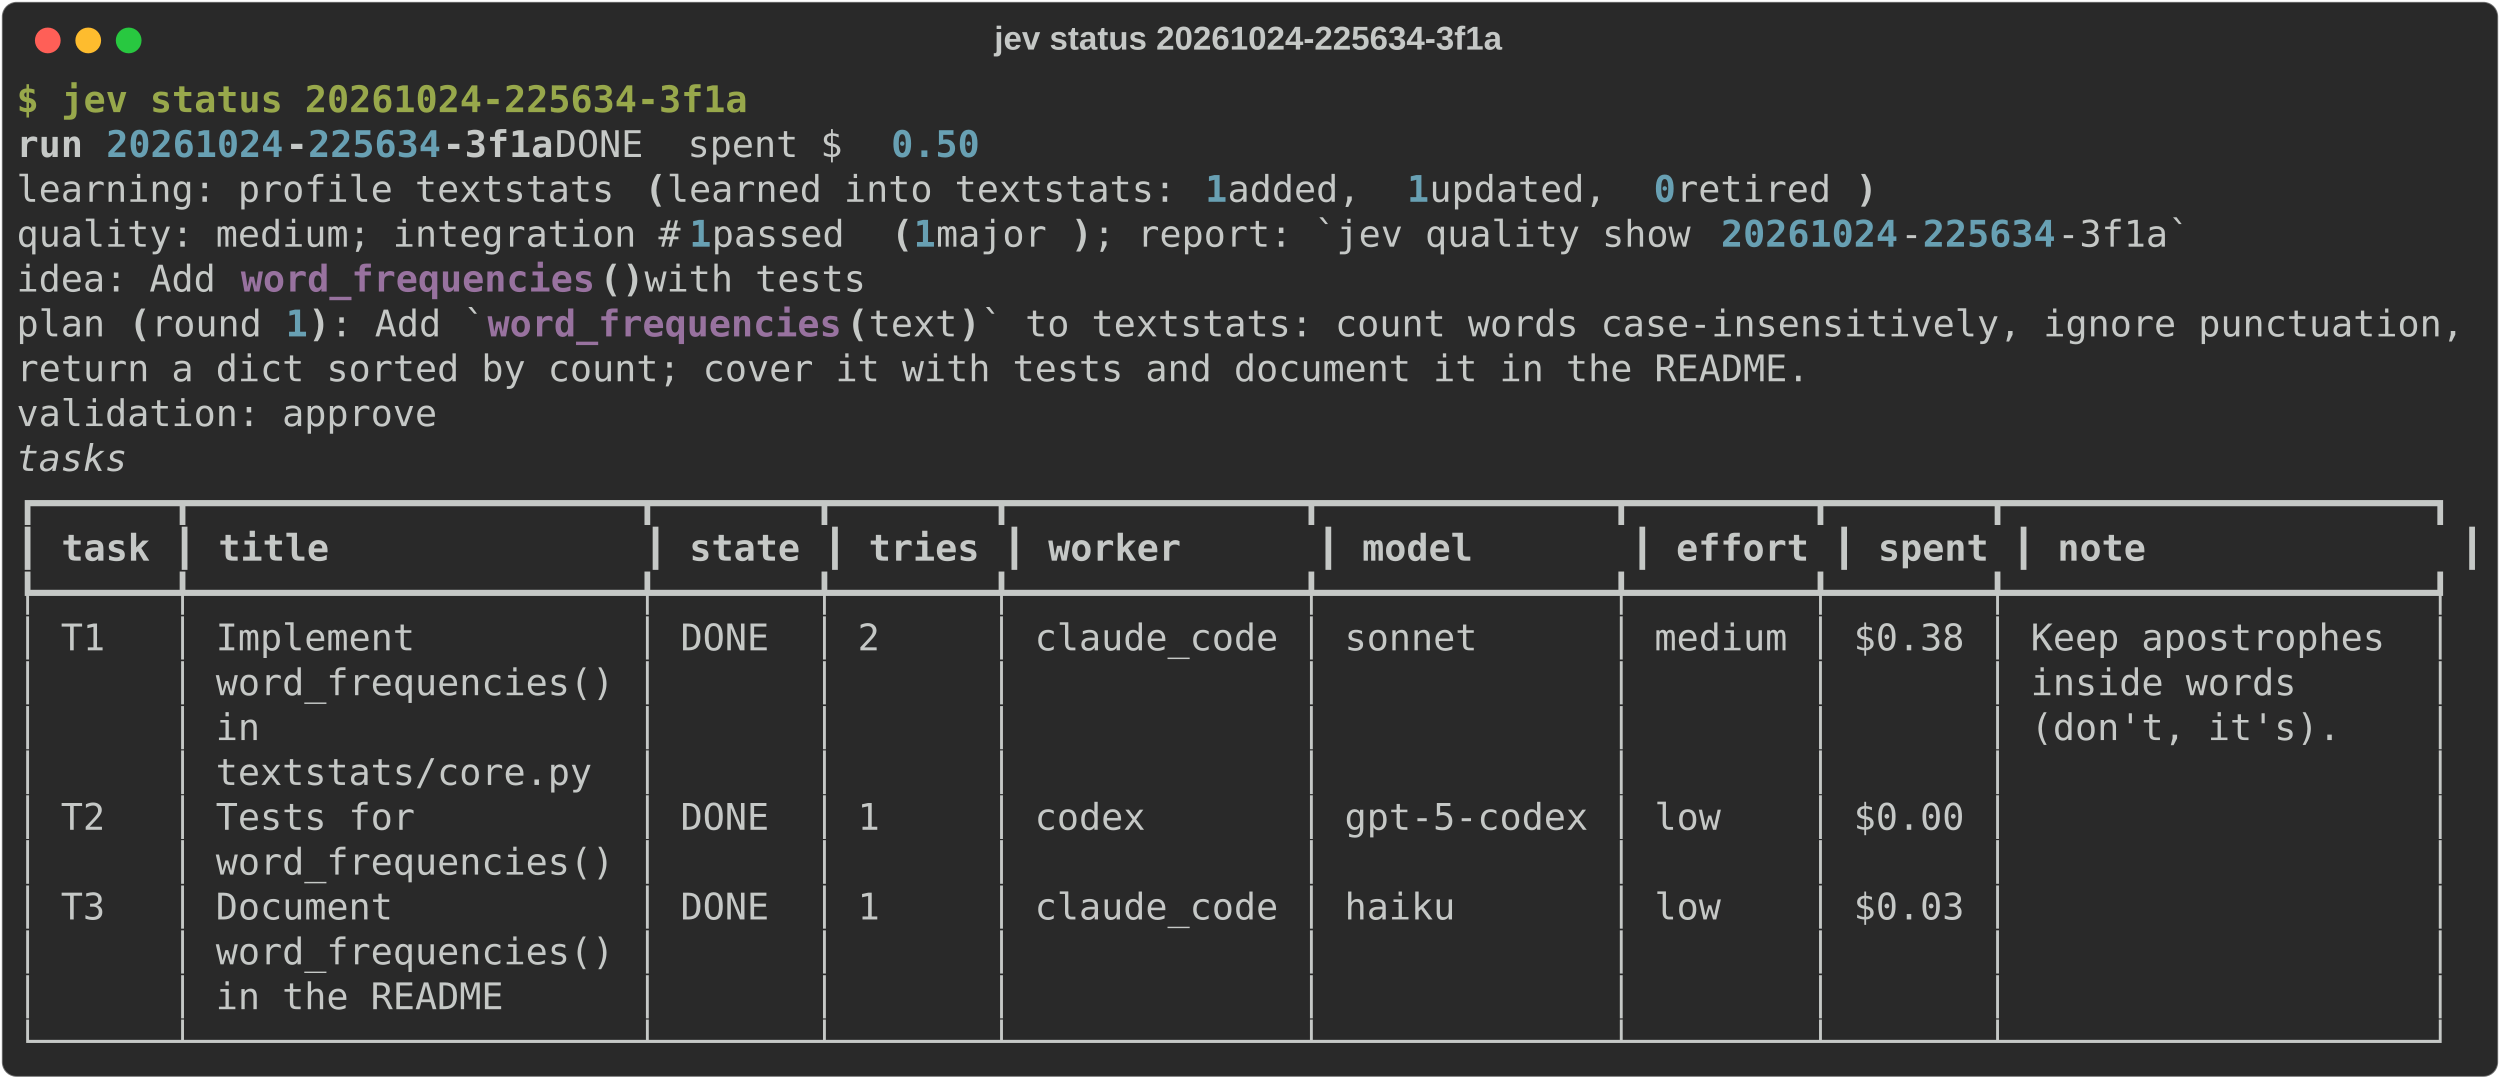
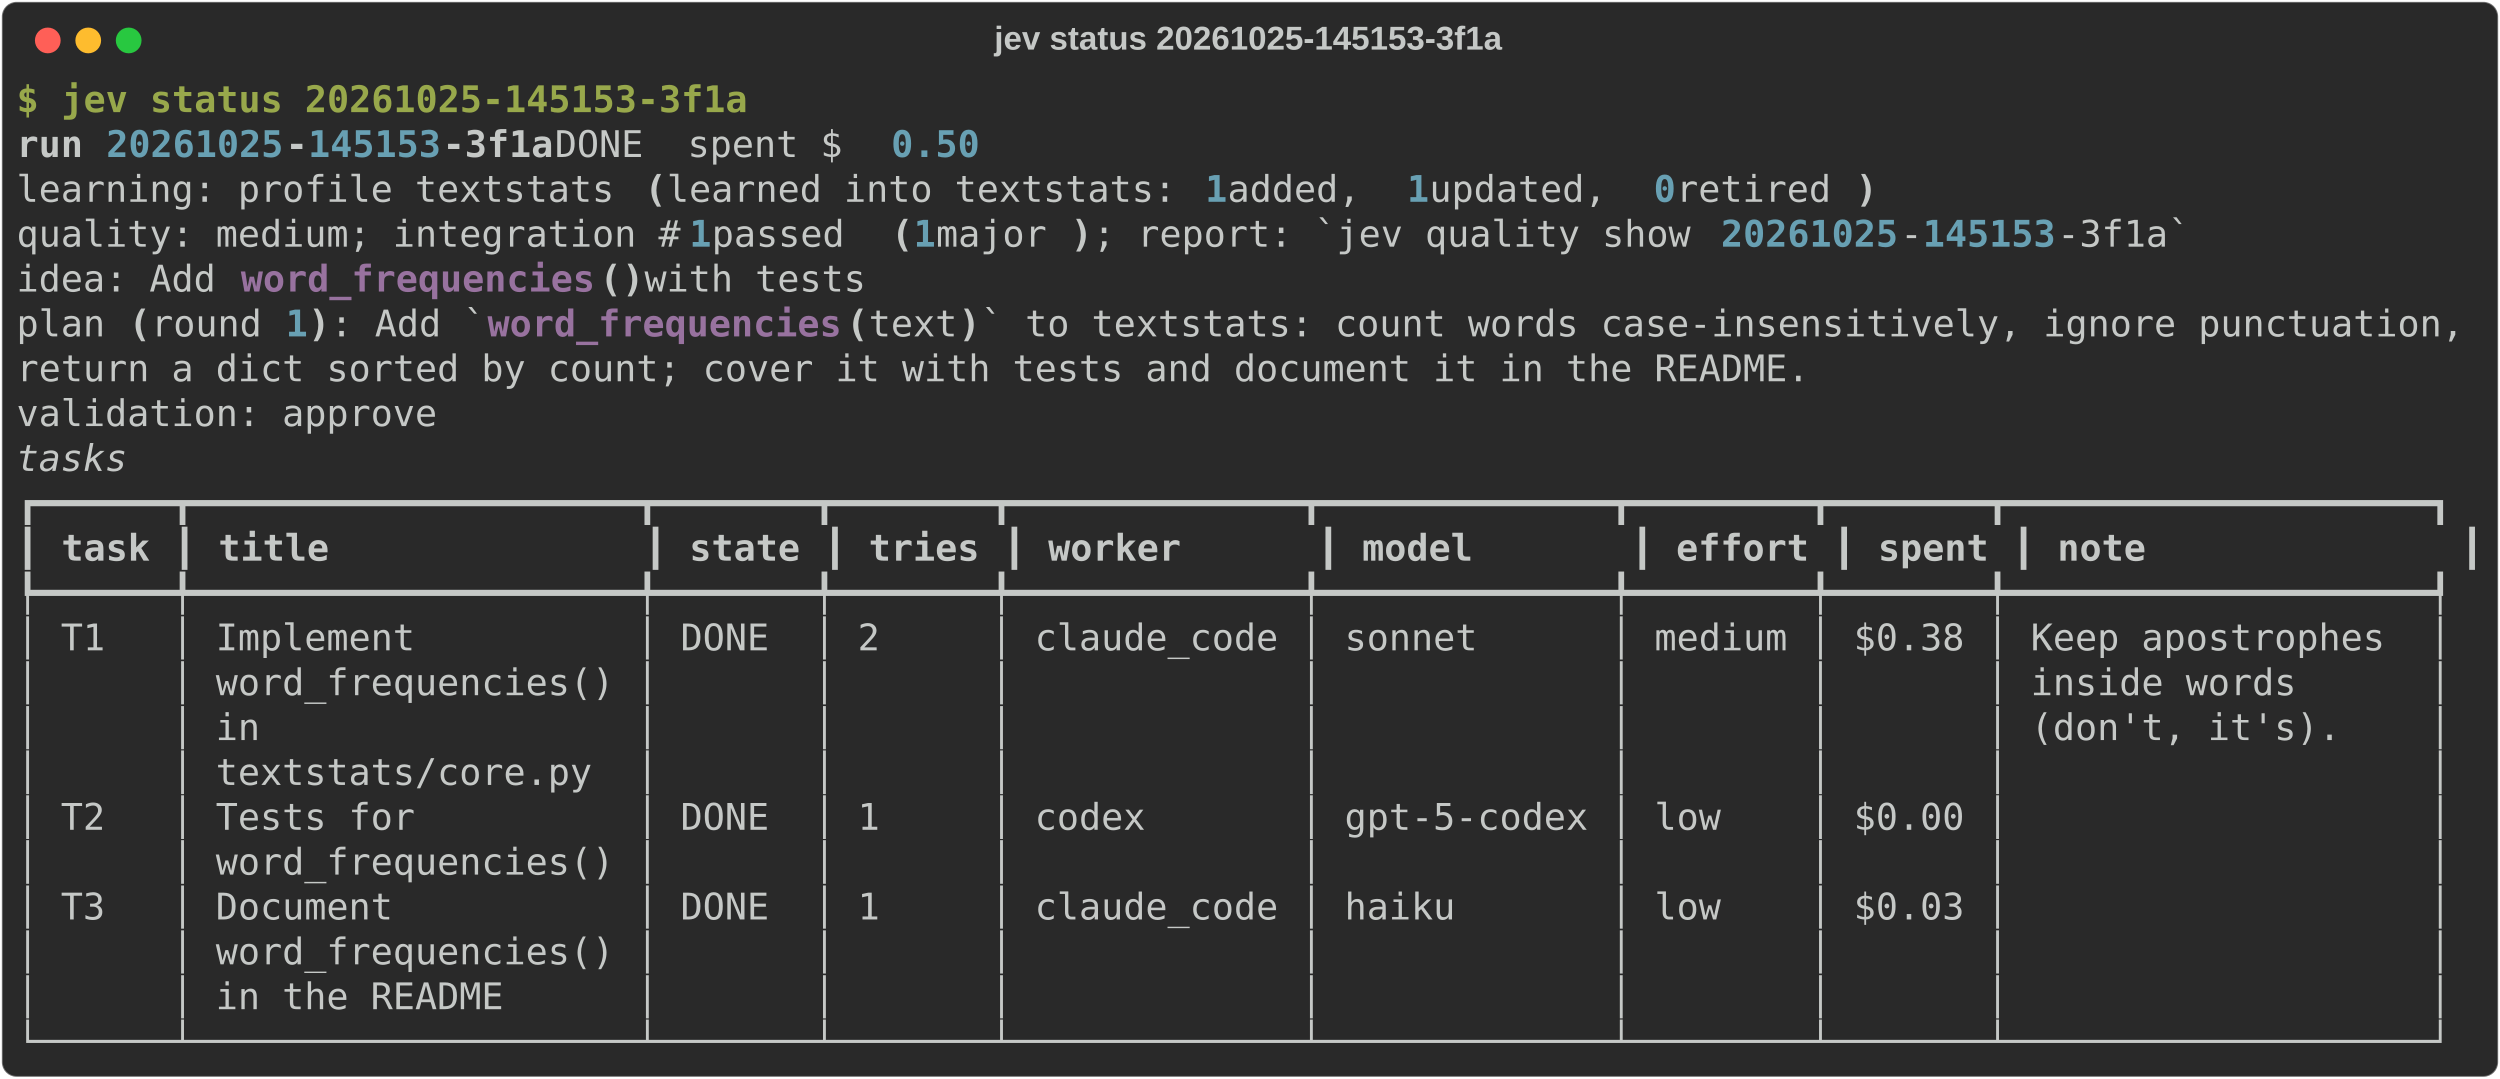
<svg xmlns="http://www.w3.org/2000/svg" class="rich-terminal" viewBox="0 0 1360 586.8">
  <style>

    @font-face {
        font-family: "Fira Code";
        src: local("FiraCode-Regular"),
                url("https://cdnjs.cloudflare.com/ajax/libs/firacode/6.2.0/woff2/FiraCode-Regular.woff2") format("woff2"),
                url("https://cdnjs.cloudflare.com/ajax/libs/firacode/6.2.0/woff/FiraCode-Regular.woff") format("woff");
        font-style: normal;
        font-weight: 400;
    }
    @font-face {
        font-family: "Fira Code";
        src: local("FiraCode-Bold"),
                url("https://cdnjs.cloudflare.com/ajax/libs/firacode/6.2.0/woff2/FiraCode-Bold.woff2") format("woff2"),
                url("https://cdnjs.cloudflare.com/ajax/libs/firacode/6.2.0/woff/FiraCode-Bold.woff") format("woff");
        font-style: bold;
        font-weight: 700;
    }

-     .terminal-3911367584-matrix {
+     .terminal-1847704472-matrix {
        font-family: Fira Code, monospace;
        font-size: 20px;
        line-height: 24.4px;
        font-variant-east-asian: full-width;
    }

-     .terminal-3911367584-title {
+     .terminal-1847704472-title {
        font-size: 18px;
        font-weight: bold;
        font-family: arial;
    }

-     .terminal-3911367584-r1 { fill: #98a84b;font-weight: bold }
- .terminal-3911367584-r2 { fill: #c5c8c6 }
- .terminal-3911367584-r3 { fill: #c5c8c6;font-weight: bold }
- .terminal-3911367584-r4 { fill: #68a0b3;font-weight: bold }
- .terminal-3911367584-r5 { fill: #98729f;font-weight: bold }
- .terminal-3911367584-r6 { fill: #c5c8c6;font-style: italic; }
+     .terminal-1847704472-r1 { fill: #98a84b;font-weight: bold }
+ .terminal-1847704472-r2 { fill: #c5c8c6 }
+ .terminal-1847704472-r3 { fill: #c5c8c6;font-weight: bold }
+ .terminal-1847704472-r4 { fill: #68a0b3;font-weight: bold }
+ .terminal-1847704472-r5 { fill: #98729f;font-weight: bold }
+ .terminal-1847704472-r6 { fill: #c5c8c6;font-style: italic; }
    </style>
  <defs>
-     <clipPath id="terminal-3911367584-clip-terminal">
+     <clipPath id="terminal-1847704472-clip-terminal">
      <rect x="0" y="0" width="1341.0" height="535.8" />
    </clipPath>
-     <clipPath id="terminal-3911367584-line-0">
+     <clipPath id="terminal-1847704472-line-0">
      <rect x="0" y="1.5" width="1342" height="24.65" />
    </clipPath>
-     <clipPath id="terminal-3911367584-line-1">
+     <clipPath id="terminal-1847704472-line-1">
      <rect x="0" y="25.9" width="1342" height="24.65" />
    </clipPath>
-     <clipPath id="terminal-3911367584-line-2">
+     <clipPath id="terminal-1847704472-line-2">
      <rect x="0" y="50.3" width="1342" height="24.65" />
    </clipPath>
-     <clipPath id="terminal-3911367584-line-3">
+     <clipPath id="terminal-1847704472-line-3">
      <rect x="0" y="74.7" width="1342" height="24.65" />
    </clipPath>
-     <clipPath id="terminal-3911367584-line-4">
+     <clipPath id="terminal-1847704472-line-4">
      <rect x="0" y="99.1" width="1342" height="24.65" />
    </clipPath>
-     <clipPath id="terminal-3911367584-line-5">
+     <clipPath id="terminal-1847704472-line-5">
      <rect x="0" y="123.5" width="1342" height="24.65" />
    </clipPath>
-     <clipPath id="terminal-3911367584-line-6">
+     <clipPath id="terminal-1847704472-line-6">
      <rect x="0" y="147.9" width="1342" height="24.65" />
    </clipPath>
-     <clipPath id="terminal-3911367584-line-7">
+     <clipPath id="terminal-1847704472-line-7">
      <rect x="0" y="172.3" width="1342" height="24.65" />
    </clipPath>
-     <clipPath id="terminal-3911367584-line-8">
+     <clipPath id="terminal-1847704472-line-8">
      <rect x="0" y="196.7" width="1342" height="24.65" />
    </clipPath>
-     <clipPath id="terminal-3911367584-line-9">
+     <clipPath id="terminal-1847704472-line-9">
      <rect x="0" y="221.1" width="1342" height="24.65" />
    </clipPath>
-     <clipPath id="terminal-3911367584-line-10">
+     <clipPath id="terminal-1847704472-line-10">
      <rect x="0" y="245.5" width="1342" height="24.65" />
    </clipPath>
-     <clipPath id="terminal-3911367584-line-11">
+     <clipPath id="terminal-1847704472-line-11">
      <rect x="0" y="269.9" width="1342" height="24.65" />
    </clipPath>
-     <clipPath id="terminal-3911367584-line-12">
+     <clipPath id="terminal-1847704472-line-12">
      <rect x="0" y="294.3" width="1342" height="24.65" />
    </clipPath>
-     <clipPath id="terminal-3911367584-line-13">
+     <clipPath id="terminal-1847704472-line-13">
      <rect x="0" y="318.7" width="1342" height="24.65" />
    </clipPath>
-     <clipPath id="terminal-3911367584-line-14">
+     <clipPath id="terminal-1847704472-line-14">
      <rect x="0" y="343.1" width="1342" height="24.65" />
    </clipPath>
-     <clipPath id="terminal-3911367584-line-15">
+     <clipPath id="terminal-1847704472-line-15">
      <rect x="0" y="367.5" width="1342" height="24.65" />
    </clipPath>
-     <clipPath id="terminal-3911367584-line-16">
+     <clipPath id="terminal-1847704472-line-16">
      <rect x="0" y="391.9" width="1342" height="24.65" />
    </clipPath>
-     <clipPath id="terminal-3911367584-line-17">
+     <clipPath id="terminal-1847704472-line-17">
      <rect x="0" y="416.3" width="1342" height="24.65" />
    </clipPath>
-     <clipPath id="terminal-3911367584-line-18">
+     <clipPath id="terminal-1847704472-line-18">
      <rect x="0" y="440.7" width="1342" height="24.65" />
    </clipPath>
-     <clipPath id="terminal-3911367584-line-19">
+     <clipPath id="terminal-1847704472-line-19">
      <rect x="0" y="465.1" width="1342" height="24.65" />
    </clipPath>
-     <clipPath id="terminal-3911367584-line-20">
+     <clipPath id="terminal-1847704472-line-20">
      <rect x="0" y="489.5" width="1342" height="24.65" />
    </clipPath>
  </defs>
  <rect fill="#292929" stroke="rgba(255,255,255,0.35)" stroke-width="1" x="1" y="1" width="1358" height="584.8" rx="8" />
-   <text class="terminal-3911367584-title" fill="#c5c8c6" text-anchor="middle" x="679" y="27">jev status 20261024-225634-3f1a</text>
+   <text class="terminal-1847704472-title" fill="#c5c8c6" text-anchor="middle" x="679" y="27">jev status 20261025-145153-3f1a</text>
  <g transform="translate(26,22)">
    <circle cx="0" cy="0" r="7" fill="#ff5f57" />
    <circle cx="22" cy="0" r="7" fill="#febc2e" />
    <circle cx="44" cy="0" r="7" fill="#28c840" />
  </g>
-   <g transform="translate(9, 41)" clip-path="url(#terminal-3911367584-clip-terminal)">
-     <g class="terminal-3911367584-matrix">
-       <text class="terminal-3911367584-r1" x="0" y="20" textLength="24.4" clip-path="url(#terminal-3911367584-line-0)">$ </text>
-       <text class="terminal-3911367584-r1" x="24.4" y="20" textLength="378.2" clip-path="url(#terminal-3911367584-line-0)">jev status 20261024-225634-3f1a</text>
-       <text class="terminal-3911367584-r2" x="1342" y="20" textLength="12.2" clip-path="url(#terminal-3911367584-line-0)">
- </text>
-       <text class="terminal-3911367584-r3" x="0" y="44.4" textLength="48.8" clip-path="url(#terminal-3911367584-line-1)">run </text>
-       <text class="terminal-3911367584-r4" x="48.8" y="44.4" textLength="97.6" clip-path="url(#terminal-3911367584-line-1)">20261024</text>
-       <text class="terminal-3911367584-r3" x="146.4" y="44.4" textLength="12.2" clip-path="url(#terminal-3911367584-line-1)">-</text>
-       <text class="terminal-3911367584-r4" x="158.6" y="44.4" textLength="73.2" clip-path="url(#terminal-3911367584-line-1)">225634</text>
-       <text class="terminal-3911367584-r3" x="231.8" y="44.4" textLength="61" clip-path="url(#terminal-3911367584-line-1)">-3f1a</text>
-       <text class="terminal-3911367584-r2" x="292.8" y="44.4" textLength="183" clip-path="url(#terminal-3911367584-line-1)">  DONE  spent $</text>
-       <text class="terminal-3911367584-r4" x="475.8" y="44.4" textLength="48.8" clip-path="url(#terminal-3911367584-line-1)">0.50</text>
-       <text class="terminal-3911367584-r2" x="1342" y="44.4" textLength="12.2" clip-path="url(#terminal-3911367584-line-1)">
- </text>
-       <text class="terminal-3911367584-r2" x="0" y="68.8" textLength="341.6" clip-path="url(#terminal-3911367584-line-2)">learning: profile textstats </text>
-       <text class="terminal-3911367584-r3" x="341.6" y="68.8" textLength="12.2" clip-path="url(#terminal-3911367584-line-2)">(</text>
-       <text class="terminal-3911367584-r2" x="353.8" y="68.8" textLength="292.8" clip-path="url(#terminal-3911367584-line-2)">learned into textstats: </text>
-       <text class="terminal-3911367584-r4" x="646.6" y="68.8" textLength="12.2" clip-path="url(#terminal-3911367584-line-2)">1</text>
-       <text class="terminal-3911367584-r2" x="658.8" y="68.8" textLength="97.6" clip-path="url(#terminal-3911367584-line-2)"> added, </text>
-       <text class="terminal-3911367584-r4" x="756.4" y="68.8" textLength="12.2" clip-path="url(#terminal-3911367584-line-2)">1</text>
-       <text class="terminal-3911367584-r2" x="768.6" y="68.8" textLength="122" clip-path="url(#terminal-3911367584-line-2)"> updated, </text>
-       <text class="terminal-3911367584-r4" x="890.6" y="68.8" textLength="12.2" clip-path="url(#terminal-3911367584-line-2)">0</text>
-       <text class="terminal-3911367584-r2" x="902.8" y="68.8" textLength="97.6" clip-path="url(#terminal-3911367584-line-2)"> retired</text>
-       <text class="terminal-3911367584-r3" x="1000.4" y="68.8" textLength="12.2" clip-path="url(#terminal-3911367584-line-2)">)</text>
-       <text class="terminal-3911367584-r2" x="1342" y="68.8" textLength="12.2" clip-path="url(#terminal-3911367584-line-2)">
- </text>
-       <text class="terminal-3911367584-r2" x="0" y="93.2" textLength="366" clip-path="url(#terminal-3911367584-line-3)">quality: medium; integration #</text>
-       <text class="terminal-3911367584-r4" x="366" y="93.2" textLength="12.2" clip-path="url(#terminal-3911367584-line-3)">1</text>
-       <text class="terminal-3911367584-r2" x="378.2" y="93.2" textLength="97.6" clip-path="url(#terminal-3911367584-line-3)"> passed </text>
-       <text class="terminal-3911367584-r3" x="475.8" y="93.2" textLength="12.2" clip-path="url(#terminal-3911367584-line-3)">(</text>
-       <text class="terminal-3911367584-r4" x="488" y="93.2" textLength="12.2" clip-path="url(#terminal-3911367584-line-3)">1</text>
-       <text class="terminal-3911367584-r2" x="500.2" y="93.2" textLength="73.2" clip-path="url(#terminal-3911367584-line-3)"> major</text>
-       <text class="terminal-3911367584-r3" x="573.4" y="93.2" textLength="12.2" clip-path="url(#terminal-3911367584-line-3)">)</text>
-       <text class="terminal-3911367584-r2" x="585.6" y="93.2" textLength="341.6" clip-path="url(#terminal-3911367584-line-3)">; report: `jev quality show </text>
-       <text class="terminal-3911367584-r4" x="927.2" y="93.2" textLength="97.6" clip-path="url(#terminal-3911367584-line-3)">20261024</text>
-       <text class="terminal-3911367584-r2" x="1024.8" y="93.2" textLength="12.2" clip-path="url(#terminal-3911367584-line-3)">-</text>
-       <text class="terminal-3911367584-r4" x="1037" y="93.2" textLength="73.2" clip-path="url(#terminal-3911367584-line-3)">225634</text>
-       <text class="terminal-3911367584-r2" x="1110.2" y="93.2" textLength="73.2" clip-path="url(#terminal-3911367584-line-3)">-3f1a`</text>
-       <text class="terminal-3911367584-r2" x="1342" y="93.2" textLength="12.2" clip-path="url(#terminal-3911367584-line-3)">
- </text>
-       <text class="terminal-3911367584-r2" x="0" y="117.6" textLength="122" clip-path="url(#terminal-3911367584-line-4)">idea: Add </text>
-       <text class="terminal-3911367584-r5" x="122" y="117.6" textLength="195.2" clip-path="url(#terminal-3911367584-line-4)">word_frequencies</text>
-       <text class="terminal-3911367584-r3" x="317.2" y="117.6" textLength="12.2" clip-path="url(#terminal-3911367584-line-4)">(</text>
-       <text class="terminal-3911367584-r3" x="329.4" y="117.6" textLength="12.2" clip-path="url(#terminal-3911367584-line-4)">)</text>
-       <text class="terminal-3911367584-r2" x="341.6" y="117.6" textLength="134.2" clip-path="url(#terminal-3911367584-line-4)"> with tests</text>
-       <text class="terminal-3911367584-r2" x="1342" y="117.6" textLength="12.2" clip-path="url(#terminal-3911367584-line-4)">
- </text>
-       <text class="terminal-3911367584-r2" x="0" y="142" textLength="61" clip-path="url(#terminal-3911367584-line-5)">plan </text>
-       <text class="terminal-3911367584-r3" x="61" y="142" textLength="12.2" clip-path="url(#terminal-3911367584-line-5)">(</text>
-       <text class="terminal-3911367584-r2" x="73.2" y="142" textLength="73.2" clip-path="url(#terminal-3911367584-line-5)">round </text>
-       <text class="terminal-3911367584-r4" x="146.4" y="142" textLength="12.2" clip-path="url(#terminal-3911367584-line-5)">1</text>
-       <text class="terminal-3911367584-r3" x="158.6" y="142" textLength="12.2" clip-path="url(#terminal-3911367584-line-5)">)</text>
-       <text class="terminal-3911367584-r2" x="170.8" y="142" textLength="85.4" clip-path="url(#terminal-3911367584-line-5)">: Add `</text>
-       <text class="terminal-3911367584-r5" x="256.2" y="142" textLength="195.2" clip-path="url(#terminal-3911367584-line-5)">word_frequencies</text>
-       <text class="terminal-3911367584-r3" x="451.4" y="142" textLength="12.2" clip-path="url(#terminal-3911367584-line-5)">(</text>
-       <text class="terminal-3911367584-r2" x="463.6" y="142" textLength="48.8" clip-path="url(#terminal-3911367584-line-5)">text</text>
-       <text class="terminal-3911367584-r3" x="512.4" y="142" textLength="12.2" clip-path="url(#terminal-3911367584-line-5)">)</text>
-       <text class="terminal-3911367584-r2" x="524.6" y="142" textLength="817.4" clip-path="url(#terminal-3911367584-line-5)">` to textstats: count words case-insensitively, ignore punctuation,</text>
-       <text class="terminal-3911367584-r2" x="1342" y="142" textLength="12.2" clip-path="url(#terminal-3911367584-line-5)">
- </text>
-       <text class="terminal-3911367584-r2" x="0" y="166.4" textLength="988.2" clip-path="url(#terminal-3911367584-line-6)">return a dict sorted by count; cover it with tests and document it in the README.</text>
-       <text class="terminal-3911367584-r2" x="1342" y="166.4" textLength="12.2" clip-path="url(#terminal-3911367584-line-6)">
- </text>
-       <text class="terminal-3911367584-r2" x="0" y="190.8" textLength="231.8" clip-path="url(#terminal-3911367584-line-7)">validation: approve</text>
-       <text class="terminal-3911367584-r2" x="1342" y="190.8" textLength="12.2" clip-path="url(#terminal-3911367584-line-7)">
- </text>
-       <text class="terminal-3911367584-r6" x="0" y="215.2" textLength="1342" clip-path="url(#terminal-3911367584-line-8)">                                                    tasks                                                     </text>
-       <text class="terminal-3911367584-r2" x="1342" y="215.2" textLength="12.2" clip-path="url(#terminal-3911367584-line-8)">
- </text>
-       <text class="terminal-3911367584-r2" x="0" y="239.6" textLength="1342" clip-path="url(#terminal-3911367584-line-9)">┏━━━━━━┳━━━━━━━━━━━━━━━━━━━━┳━━━━━━━┳━━━━━━━┳━━━━━━━━━━━━━┳━━━━━━━━━━━━━┳━━━━━━━━┳━━━━━━━┳━━━━━━━━━━━━━━━━━━━┓</text>
-       <text class="terminal-3911367584-r2" x="1342" y="239.6" textLength="12.2" clip-path="url(#terminal-3911367584-line-9)">
- </text>
-       <text class="terminal-3911367584-r2" x="0" y="264" textLength="12.2" clip-path="url(#terminal-3911367584-line-10)">┃</text>
-       <text class="terminal-3911367584-r3" x="24.4" y="264" textLength="48.8" clip-path="url(#terminal-3911367584-line-10)">task</text>
-       <text class="terminal-3911367584-r2" x="85.4" y="264" textLength="12.2" clip-path="url(#terminal-3911367584-line-10)">┃</text>
-       <text class="terminal-3911367584-r3" x="109.8" y="264" textLength="219.6" clip-path="url(#terminal-3911367584-line-10)">title             </text>
-       <text class="terminal-3911367584-r2" x="341.6" y="264" textLength="12.2" clip-path="url(#terminal-3911367584-line-10)">┃</text>
-       <text class="terminal-3911367584-r3" x="366" y="264" textLength="61" clip-path="url(#terminal-3911367584-line-10)">state</text>
-       <text class="terminal-3911367584-r2" x="439.2" y="264" textLength="12.2" clip-path="url(#terminal-3911367584-line-10)">┃</text>
-       <text class="terminal-3911367584-r3" x="463.6" y="264" textLength="61" clip-path="url(#terminal-3911367584-line-10)">tries</text>
-       <text class="terminal-3911367584-r2" x="536.8" y="264" textLength="12.2" clip-path="url(#terminal-3911367584-line-10)">┃</text>
-       <text class="terminal-3911367584-r3" x="561.2" y="264" textLength="134.2" clip-path="url(#terminal-3911367584-line-10)">worker     </text>
-       <text class="terminal-3911367584-r2" x="707.6" y="264" textLength="12.2" clip-path="url(#terminal-3911367584-line-10)">┃</text>
-       <text class="terminal-3911367584-r3" x="732" y="264" textLength="134.2" clip-path="url(#terminal-3911367584-line-10)">model      </text>
-       <text class="terminal-3911367584-r2" x="878.4" y="264" textLength="12.2" clip-path="url(#terminal-3911367584-line-10)">┃</text>
-       <text class="terminal-3911367584-r3" x="902.8" y="264" textLength="73.2" clip-path="url(#terminal-3911367584-line-10)">effort</text>
-       <text class="terminal-3911367584-r2" x="988.2" y="264" textLength="12.2" clip-path="url(#terminal-3911367584-line-10)">┃</text>
-       <text class="terminal-3911367584-r3" x="1012.6" y="264" textLength="61" clip-path="url(#terminal-3911367584-line-10)">spent</text>
-       <text class="terminal-3911367584-r2" x="1085.8" y="264" textLength="12.2" clip-path="url(#terminal-3911367584-line-10)">┃</text>
-       <text class="terminal-3911367584-r3" x="1110.2" y="264" textLength="207.4" clip-path="url(#terminal-3911367584-line-10)">note             </text>
-       <text class="terminal-3911367584-r2" x="1329.8" y="264" textLength="12.2" clip-path="url(#terminal-3911367584-line-10)">┃</text>
-       <text class="terminal-3911367584-r2" x="1342" y="264" textLength="12.2" clip-path="url(#terminal-3911367584-line-10)">
- </text>
-       <text class="terminal-3911367584-r2" x="0" y="288.4" textLength="1342" clip-path="url(#terminal-3911367584-line-11)">┡━━━━━━╇━━━━━━━━━━━━━━━━━━━━╇━━━━━━━╇━━━━━━━╇━━━━━━━━━━━━━╇━━━━━━━━━━━━━╇━━━━━━━━╇━━━━━━━╇━━━━━━━━━━━━━━━━━━━┩</text>
-       <text class="terminal-3911367584-r2" x="1342" y="288.4" textLength="12.2" clip-path="url(#terminal-3911367584-line-11)">
- </text>
-       <text class="terminal-3911367584-r2" x="0" y="312.8" textLength="1342" clip-path="url(#terminal-3911367584-line-12)">│ T1   │ Implement          │ DONE  │ 2     │ claude_code │ sonnet      │ medium │ $0.38 │ Keep apostrophes  │</text>
-       <text class="terminal-3911367584-r2" x="1342" y="312.8" textLength="12.2" clip-path="url(#terminal-3911367584-line-12)">
- </text>
-       <text class="terminal-3911367584-r2" x="0" y="337.2" textLength="1342" clip-path="url(#terminal-3911367584-line-13)">│      │ word_frequencies() │       │       │             │             │        │       │ inside words      │</text>
-       <text class="terminal-3911367584-r2" x="1342" y="337.2" textLength="12.2" clip-path="url(#terminal-3911367584-line-13)">
- </text>
-       <text class="terminal-3911367584-r2" x="0" y="361.6" textLength="1342" clip-path="url(#terminal-3911367584-line-14)">│      │ in                 │       │       │             │             │        │       │ (don't, it's).    │</text>
-       <text class="terminal-3911367584-r2" x="1342" y="361.6" textLength="12.2" clip-path="url(#terminal-3911367584-line-14)">
- </text>
-       <text class="terminal-3911367584-r2" x="0" y="386" textLength="1342" clip-path="url(#terminal-3911367584-line-15)">│      │ textstats/core.py  │       │       │             │             │        │       │                   │</text>
-       <text class="terminal-3911367584-r2" x="1342" y="386" textLength="12.2" clip-path="url(#terminal-3911367584-line-15)">
- </text>
-       <text class="terminal-3911367584-r2" x="0" y="410.4" textLength="1342" clip-path="url(#terminal-3911367584-line-16)">│ T2   │ Tests for          │ DONE  │ 1     │ codex       │ gpt-5-codex │ low    │ $0.00 │                   │</text>
-       <text class="terminal-3911367584-r2" x="1342" y="410.4" textLength="12.2" clip-path="url(#terminal-3911367584-line-16)">
- </text>
-       <text class="terminal-3911367584-r2" x="0" y="434.8" textLength="1342" clip-path="url(#terminal-3911367584-line-17)">│      │ word_frequencies() │       │       │             │             │        │       │                   │</text>
-       <text class="terminal-3911367584-r2" x="1342" y="434.8" textLength="12.2" clip-path="url(#terminal-3911367584-line-17)">
- </text>
-       <text class="terminal-3911367584-r2" x="0" y="459.2" textLength="1342" clip-path="url(#terminal-3911367584-line-18)">│ T3   │ Document           │ DONE  │ 1     │ claude_code │ haiku       │ low    │ $0.03 │                   │</text>
-       <text class="terminal-3911367584-r2" x="1342" y="459.2" textLength="12.2" clip-path="url(#terminal-3911367584-line-18)">
- </text>
-       <text class="terminal-3911367584-r2" x="0" y="483.6" textLength="1342" clip-path="url(#terminal-3911367584-line-19)">│      │ word_frequencies() │       │       │             │             │        │       │                   │</text>
-       <text class="terminal-3911367584-r2" x="1342" y="483.6" textLength="12.2" clip-path="url(#terminal-3911367584-line-19)">
- </text>
-       <text class="terminal-3911367584-r2" x="0" y="508" textLength="1342" clip-path="url(#terminal-3911367584-line-20)">│      │ in the README      │       │       │             │             │        │       │                   │</text>
-       <text class="terminal-3911367584-r2" x="1342" y="508" textLength="12.2" clip-path="url(#terminal-3911367584-line-20)">
- </text>
-       <text class="terminal-3911367584-r2" x="0" y="532.4" textLength="1342" clip-path="url(#terminal-3911367584-line-21)">└──────┴────────────────────┴───────┴───────┴─────────────┴─────────────┴────────┴───────┴───────────────────┘</text>
-       <text class="terminal-3911367584-r2" x="1342" y="532.4" textLength="12.2" clip-path="url(#terminal-3911367584-line-21)">
+   <g transform="translate(9, 41)" clip-path="url(#terminal-1847704472-clip-terminal)">
+     <g class="terminal-1847704472-matrix">
+       <text class="terminal-1847704472-r1" x="0" y="20" textLength="24.4" clip-path="url(#terminal-1847704472-line-0)">$ </text>
+       <text class="terminal-1847704472-r1" x="24.4" y="20" textLength="378.2" clip-path="url(#terminal-1847704472-line-0)">jev status 20261025-145153-3f1a</text>
+       <text class="terminal-1847704472-r2" x="1342" y="20" textLength="12.2" clip-path="url(#terminal-1847704472-line-0)">
+ </text>
+       <text class="terminal-1847704472-r3" x="0" y="44.4" textLength="48.8" clip-path="url(#terminal-1847704472-line-1)">run </text>
+       <text class="terminal-1847704472-r4" x="48.8" y="44.4" textLength="97.6" clip-path="url(#terminal-1847704472-line-1)">20261025</text>
+       <text class="terminal-1847704472-r3" x="146.4" y="44.4" textLength="12.2" clip-path="url(#terminal-1847704472-line-1)">-</text>
+       <text class="terminal-1847704472-r4" x="158.6" y="44.4" textLength="73.2" clip-path="url(#terminal-1847704472-line-1)">145153</text>
+       <text class="terminal-1847704472-r3" x="231.8" y="44.4" textLength="61" clip-path="url(#terminal-1847704472-line-1)">-3f1a</text>
+       <text class="terminal-1847704472-r2" x="292.8" y="44.4" textLength="183" clip-path="url(#terminal-1847704472-line-1)">  DONE  spent $</text>
+       <text class="terminal-1847704472-r4" x="475.8" y="44.4" textLength="48.8" clip-path="url(#terminal-1847704472-line-1)">0.50</text>
+       <text class="terminal-1847704472-r2" x="1342" y="44.4" textLength="12.2" clip-path="url(#terminal-1847704472-line-1)">
+ </text>
+       <text class="terminal-1847704472-r2" x="0" y="68.8" textLength="341.6" clip-path="url(#terminal-1847704472-line-2)">learning: profile textstats </text>
+       <text class="terminal-1847704472-r3" x="341.6" y="68.8" textLength="12.2" clip-path="url(#terminal-1847704472-line-2)">(</text>
+       <text class="terminal-1847704472-r2" x="353.8" y="68.8" textLength="292.8" clip-path="url(#terminal-1847704472-line-2)">learned into textstats: </text>
+       <text class="terminal-1847704472-r4" x="646.6" y="68.8" textLength="12.2" clip-path="url(#terminal-1847704472-line-2)">1</text>
+       <text class="terminal-1847704472-r2" x="658.8" y="68.8" textLength="97.6" clip-path="url(#terminal-1847704472-line-2)"> added, </text>
+       <text class="terminal-1847704472-r4" x="756.4" y="68.8" textLength="12.2" clip-path="url(#terminal-1847704472-line-2)">1</text>
+       <text class="terminal-1847704472-r2" x="768.6" y="68.8" textLength="122" clip-path="url(#terminal-1847704472-line-2)"> updated, </text>
+       <text class="terminal-1847704472-r4" x="890.6" y="68.8" textLength="12.2" clip-path="url(#terminal-1847704472-line-2)">0</text>
+       <text class="terminal-1847704472-r2" x="902.8" y="68.8" textLength="97.6" clip-path="url(#terminal-1847704472-line-2)"> retired</text>
+       <text class="terminal-1847704472-r3" x="1000.4" y="68.8" textLength="12.2" clip-path="url(#terminal-1847704472-line-2)">)</text>
+       <text class="terminal-1847704472-r2" x="1342" y="68.8" textLength="12.2" clip-path="url(#terminal-1847704472-line-2)">
+ </text>
+       <text class="terminal-1847704472-r2" x="0" y="93.2" textLength="366" clip-path="url(#terminal-1847704472-line-3)">quality: medium; integration #</text>
+       <text class="terminal-1847704472-r4" x="366" y="93.2" textLength="12.2" clip-path="url(#terminal-1847704472-line-3)">1</text>
+       <text class="terminal-1847704472-r2" x="378.2" y="93.2" textLength="97.6" clip-path="url(#terminal-1847704472-line-3)"> passed </text>
+       <text class="terminal-1847704472-r3" x="475.8" y="93.2" textLength="12.2" clip-path="url(#terminal-1847704472-line-3)">(</text>
+       <text class="terminal-1847704472-r4" x="488" y="93.2" textLength="12.2" clip-path="url(#terminal-1847704472-line-3)">1</text>
+       <text class="terminal-1847704472-r2" x="500.2" y="93.2" textLength="73.2" clip-path="url(#terminal-1847704472-line-3)"> major</text>
+       <text class="terminal-1847704472-r3" x="573.4" y="93.2" textLength="12.2" clip-path="url(#terminal-1847704472-line-3)">)</text>
+       <text class="terminal-1847704472-r2" x="585.6" y="93.2" textLength="341.6" clip-path="url(#terminal-1847704472-line-3)">; report: `jev quality show </text>
+       <text class="terminal-1847704472-r4" x="927.2" y="93.2" textLength="97.6" clip-path="url(#terminal-1847704472-line-3)">20261025</text>
+       <text class="terminal-1847704472-r2" x="1024.8" y="93.2" textLength="12.2" clip-path="url(#terminal-1847704472-line-3)">-</text>
+       <text class="terminal-1847704472-r4" x="1037" y="93.2" textLength="73.2" clip-path="url(#terminal-1847704472-line-3)">145153</text>
+       <text class="terminal-1847704472-r2" x="1110.2" y="93.2" textLength="73.2" clip-path="url(#terminal-1847704472-line-3)">-3f1a`</text>
+       <text class="terminal-1847704472-r2" x="1342" y="93.2" textLength="12.2" clip-path="url(#terminal-1847704472-line-3)">
+ </text>
+       <text class="terminal-1847704472-r2" x="0" y="117.6" textLength="122" clip-path="url(#terminal-1847704472-line-4)">idea: Add </text>
+       <text class="terminal-1847704472-r5" x="122" y="117.6" textLength="195.2" clip-path="url(#terminal-1847704472-line-4)">word_frequencies</text>
+       <text class="terminal-1847704472-r3" x="317.2" y="117.6" textLength="12.2" clip-path="url(#terminal-1847704472-line-4)">(</text>
+       <text class="terminal-1847704472-r3" x="329.4" y="117.6" textLength="12.2" clip-path="url(#terminal-1847704472-line-4)">)</text>
+       <text class="terminal-1847704472-r2" x="341.6" y="117.6" textLength="134.2" clip-path="url(#terminal-1847704472-line-4)"> with tests</text>
+       <text class="terminal-1847704472-r2" x="1342" y="117.6" textLength="12.2" clip-path="url(#terminal-1847704472-line-4)">
+ </text>
+       <text class="terminal-1847704472-r2" x="0" y="142" textLength="61" clip-path="url(#terminal-1847704472-line-5)">plan </text>
+       <text class="terminal-1847704472-r3" x="61" y="142" textLength="12.2" clip-path="url(#terminal-1847704472-line-5)">(</text>
+       <text class="terminal-1847704472-r2" x="73.2" y="142" textLength="73.2" clip-path="url(#terminal-1847704472-line-5)">round </text>
+       <text class="terminal-1847704472-r4" x="146.4" y="142" textLength="12.2" clip-path="url(#terminal-1847704472-line-5)">1</text>
+       <text class="terminal-1847704472-r3" x="158.6" y="142" textLength="12.2" clip-path="url(#terminal-1847704472-line-5)">)</text>
+       <text class="terminal-1847704472-r2" x="170.8" y="142" textLength="85.4" clip-path="url(#terminal-1847704472-line-5)">: Add `</text>
+       <text class="terminal-1847704472-r5" x="256.2" y="142" textLength="195.2" clip-path="url(#terminal-1847704472-line-5)">word_frequencies</text>
+       <text class="terminal-1847704472-r3" x="451.4" y="142" textLength="12.2" clip-path="url(#terminal-1847704472-line-5)">(</text>
+       <text class="terminal-1847704472-r2" x="463.6" y="142" textLength="48.8" clip-path="url(#terminal-1847704472-line-5)">text</text>
+       <text class="terminal-1847704472-r3" x="512.4" y="142" textLength="12.2" clip-path="url(#terminal-1847704472-line-5)">)</text>
+       <text class="terminal-1847704472-r2" x="524.6" y="142" textLength="817.4" clip-path="url(#terminal-1847704472-line-5)">` to textstats: count words case-insensitively, ignore punctuation,</text>
+       <text class="terminal-1847704472-r2" x="1342" y="142" textLength="12.2" clip-path="url(#terminal-1847704472-line-5)">
+ </text>
+       <text class="terminal-1847704472-r2" x="0" y="166.4" textLength="988.2" clip-path="url(#terminal-1847704472-line-6)">return a dict sorted by count; cover it with tests and document it in the README.</text>
+       <text class="terminal-1847704472-r2" x="1342" y="166.4" textLength="12.2" clip-path="url(#terminal-1847704472-line-6)">
+ </text>
+       <text class="terminal-1847704472-r2" x="0" y="190.8" textLength="231.8" clip-path="url(#terminal-1847704472-line-7)">validation: approve</text>
+       <text class="terminal-1847704472-r2" x="1342" y="190.8" textLength="12.2" clip-path="url(#terminal-1847704472-line-7)">
+ </text>
+       <text class="terminal-1847704472-r6" x="0" y="215.2" textLength="1342" clip-path="url(#terminal-1847704472-line-8)">                                                    tasks                                                     </text>
+       <text class="terminal-1847704472-r2" x="1342" y="215.2" textLength="12.2" clip-path="url(#terminal-1847704472-line-8)">
+ </text>
+       <text class="terminal-1847704472-r2" x="0" y="239.6" textLength="1342" clip-path="url(#terminal-1847704472-line-9)">┏━━━━━━┳━━━━━━━━━━━━━━━━━━━━┳━━━━━━━┳━━━━━━━┳━━━━━━━━━━━━━┳━━━━━━━━━━━━━┳━━━━━━━━┳━━━━━━━┳━━━━━━━━━━━━━━━━━━━┓</text>
+       <text class="terminal-1847704472-r2" x="1342" y="239.6" textLength="12.2" clip-path="url(#terminal-1847704472-line-9)">
+ </text>
+       <text class="terminal-1847704472-r2" x="0" y="264" textLength="12.2" clip-path="url(#terminal-1847704472-line-10)">┃</text>
+       <text class="terminal-1847704472-r3" x="24.4" y="264" textLength="48.8" clip-path="url(#terminal-1847704472-line-10)">task</text>
+       <text class="terminal-1847704472-r2" x="85.4" y="264" textLength="12.2" clip-path="url(#terminal-1847704472-line-10)">┃</text>
+       <text class="terminal-1847704472-r3" x="109.8" y="264" textLength="219.6" clip-path="url(#terminal-1847704472-line-10)">title             </text>
+       <text class="terminal-1847704472-r2" x="341.6" y="264" textLength="12.2" clip-path="url(#terminal-1847704472-line-10)">┃</text>
+       <text class="terminal-1847704472-r3" x="366" y="264" textLength="61" clip-path="url(#terminal-1847704472-line-10)">state</text>
+       <text class="terminal-1847704472-r2" x="439.2" y="264" textLength="12.2" clip-path="url(#terminal-1847704472-line-10)">┃</text>
+       <text class="terminal-1847704472-r3" x="463.6" y="264" textLength="61" clip-path="url(#terminal-1847704472-line-10)">tries</text>
+       <text class="terminal-1847704472-r2" x="536.8" y="264" textLength="12.2" clip-path="url(#terminal-1847704472-line-10)">┃</text>
+       <text class="terminal-1847704472-r3" x="561.2" y="264" textLength="134.2" clip-path="url(#terminal-1847704472-line-10)">worker     </text>
+       <text class="terminal-1847704472-r2" x="707.6" y="264" textLength="12.2" clip-path="url(#terminal-1847704472-line-10)">┃</text>
+       <text class="terminal-1847704472-r3" x="732" y="264" textLength="134.2" clip-path="url(#terminal-1847704472-line-10)">model      </text>
+       <text class="terminal-1847704472-r2" x="878.4" y="264" textLength="12.2" clip-path="url(#terminal-1847704472-line-10)">┃</text>
+       <text class="terminal-1847704472-r3" x="902.8" y="264" textLength="73.2" clip-path="url(#terminal-1847704472-line-10)">effort</text>
+       <text class="terminal-1847704472-r2" x="988.2" y="264" textLength="12.2" clip-path="url(#terminal-1847704472-line-10)">┃</text>
+       <text class="terminal-1847704472-r3" x="1012.6" y="264" textLength="61" clip-path="url(#terminal-1847704472-line-10)">spent</text>
+       <text class="terminal-1847704472-r2" x="1085.8" y="264" textLength="12.2" clip-path="url(#terminal-1847704472-line-10)">┃</text>
+       <text class="terminal-1847704472-r3" x="1110.2" y="264" textLength="207.4" clip-path="url(#terminal-1847704472-line-10)">note             </text>
+       <text class="terminal-1847704472-r2" x="1329.8" y="264" textLength="12.2" clip-path="url(#terminal-1847704472-line-10)">┃</text>
+       <text class="terminal-1847704472-r2" x="1342" y="264" textLength="12.2" clip-path="url(#terminal-1847704472-line-10)">
+ </text>
+       <text class="terminal-1847704472-r2" x="0" y="288.4" textLength="1342" clip-path="url(#terminal-1847704472-line-11)">┡━━━━━━╇━━━━━━━━━━━━━━━━━━━━╇━━━━━━━╇━━━━━━━╇━━━━━━━━━━━━━╇━━━━━━━━━━━━━╇━━━━━━━━╇━━━━━━━╇━━━━━━━━━━━━━━━━━━━┩</text>
+       <text class="terminal-1847704472-r2" x="1342" y="288.4" textLength="12.2" clip-path="url(#terminal-1847704472-line-11)">
+ </text>
+       <text class="terminal-1847704472-r2" x="0" y="312.8" textLength="1342" clip-path="url(#terminal-1847704472-line-12)">│ T1   │ Implement          │ DONE  │ 2     │ claude_code │ sonnet      │ medium │ $0.38 │ Keep apostrophes  │</text>
+       <text class="terminal-1847704472-r2" x="1342" y="312.8" textLength="12.2" clip-path="url(#terminal-1847704472-line-12)">
+ </text>
+       <text class="terminal-1847704472-r2" x="0" y="337.2" textLength="1342" clip-path="url(#terminal-1847704472-line-13)">│      │ word_frequencies() │       │       │             │             │        │       │ inside words      │</text>
+       <text class="terminal-1847704472-r2" x="1342" y="337.2" textLength="12.2" clip-path="url(#terminal-1847704472-line-13)">
+ </text>
+       <text class="terminal-1847704472-r2" x="0" y="361.6" textLength="1342" clip-path="url(#terminal-1847704472-line-14)">│      │ in                 │       │       │             │             │        │       │ (don't, it's).    │</text>
+       <text class="terminal-1847704472-r2" x="1342" y="361.6" textLength="12.2" clip-path="url(#terminal-1847704472-line-14)">
+ </text>
+       <text class="terminal-1847704472-r2" x="0" y="386" textLength="1342" clip-path="url(#terminal-1847704472-line-15)">│      │ textstats/core.py  │       │       │             │             │        │       │                   │</text>
+       <text class="terminal-1847704472-r2" x="1342" y="386" textLength="12.2" clip-path="url(#terminal-1847704472-line-15)">
+ </text>
+       <text class="terminal-1847704472-r2" x="0" y="410.4" textLength="1342" clip-path="url(#terminal-1847704472-line-16)">│ T2   │ Tests for          │ DONE  │ 1     │ codex       │ gpt-5-codex │ low    │ $0.00 │                   │</text>
+       <text class="terminal-1847704472-r2" x="1342" y="410.4" textLength="12.2" clip-path="url(#terminal-1847704472-line-16)">
+ </text>
+       <text class="terminal-1847704472-r2" x="0" y="434.8" textLength="1342" clip-path="url(#terminal-1847704472-line-17)">│      │ word_frequencies() │       │       │             │             │        │       │                   │</text>
+       <text class="terminal-1847704472-r2" x="1342" y="434.8" textLength="12.2" clip-path="url(#terminal-1847704472-line-17)">
+ </text>
+       <text class="terminal-1847704472-r2" x="0" y="459.2" textLength="1342" clip-path="url(#terminal-1847704472-line-18)">│ T3   │ Document           │ DONE  │ 1     │ claude_code │ haiku       │ low    │ $0.03 │                   │</text>
+       <text class="terminal-1847704472-r2" x="1342" y="459.2" textLength="12.2" clip-path="url(#terminal-1847704472-line-18)">
+ </text>
+       <text class="terminal-1847704472-r2" x="0" y="483.6" textLength="1342" clip-path="url(#terminal-1847704472-line-19)">│      │ word_frequencies() │       │       │             │             │        │       │                   │</text>
+       <text class="terminal-1847704472-r2" x="1342" y="483.6" textLength="12.2" clip-path="url(#terminal-1847704472-line-19)">
+ </text>
+       <text class="terminal-1847704472-r2" x="0" y="508" textLength="1342" clip-path="url(#terminal-1847704472-line-20)">│      │ in the README      │       │       │             │             │        │       │                   │</text>
+       <text class="terminal-1847704472-r2" x="1342" y="508" textLength="12.2" clip-path="url(#terminal-1847704472-line-20)">
+ </text>
+       <text class="terminal-1847704472-r2" x="0" y="532.4" textLength="1342" clip-path="url(#terminal-1847704472-line-21)">└──────┴────────────────────┴───────┴───────┴─────────────┴─────────────┴────────┴───────┴───────────────────┘</text>
+       <text class="terminal-1847704472-r2" x="1342" y="532.4" textLength="12.2" clip-path="url(#terminal-1847704472-line-21)">
</text>
    </g>
  </g>
</svg>
